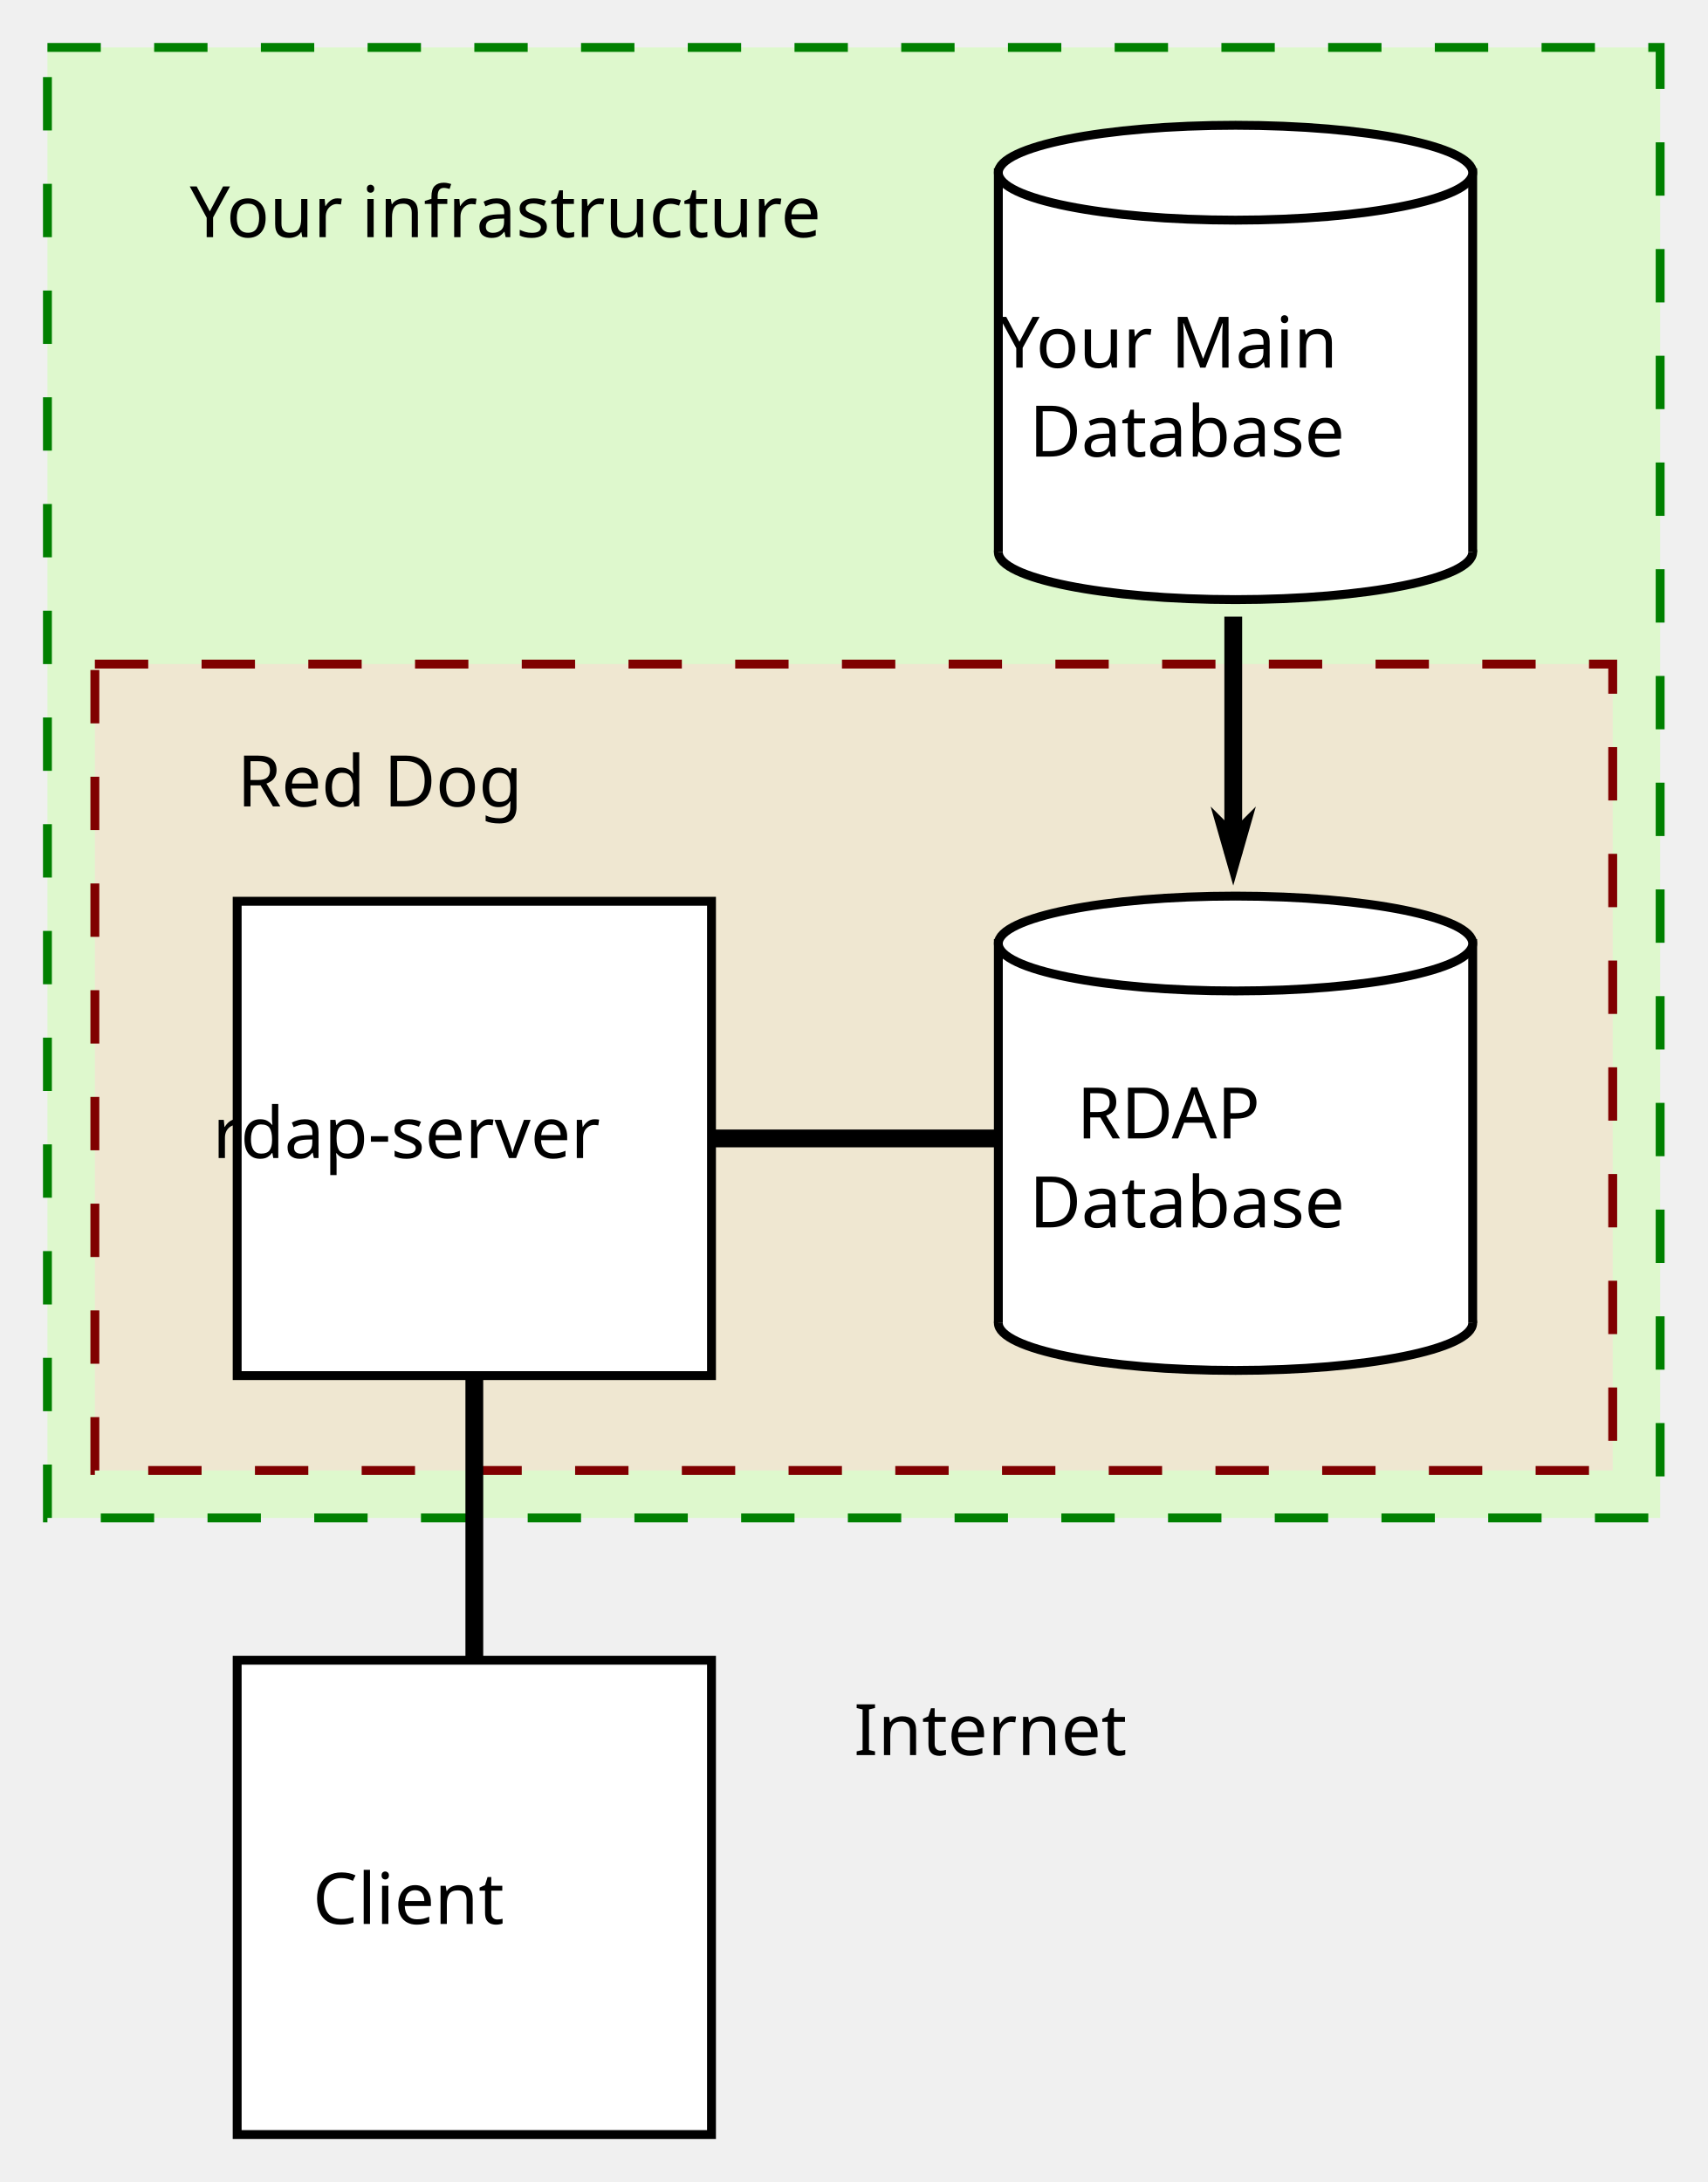
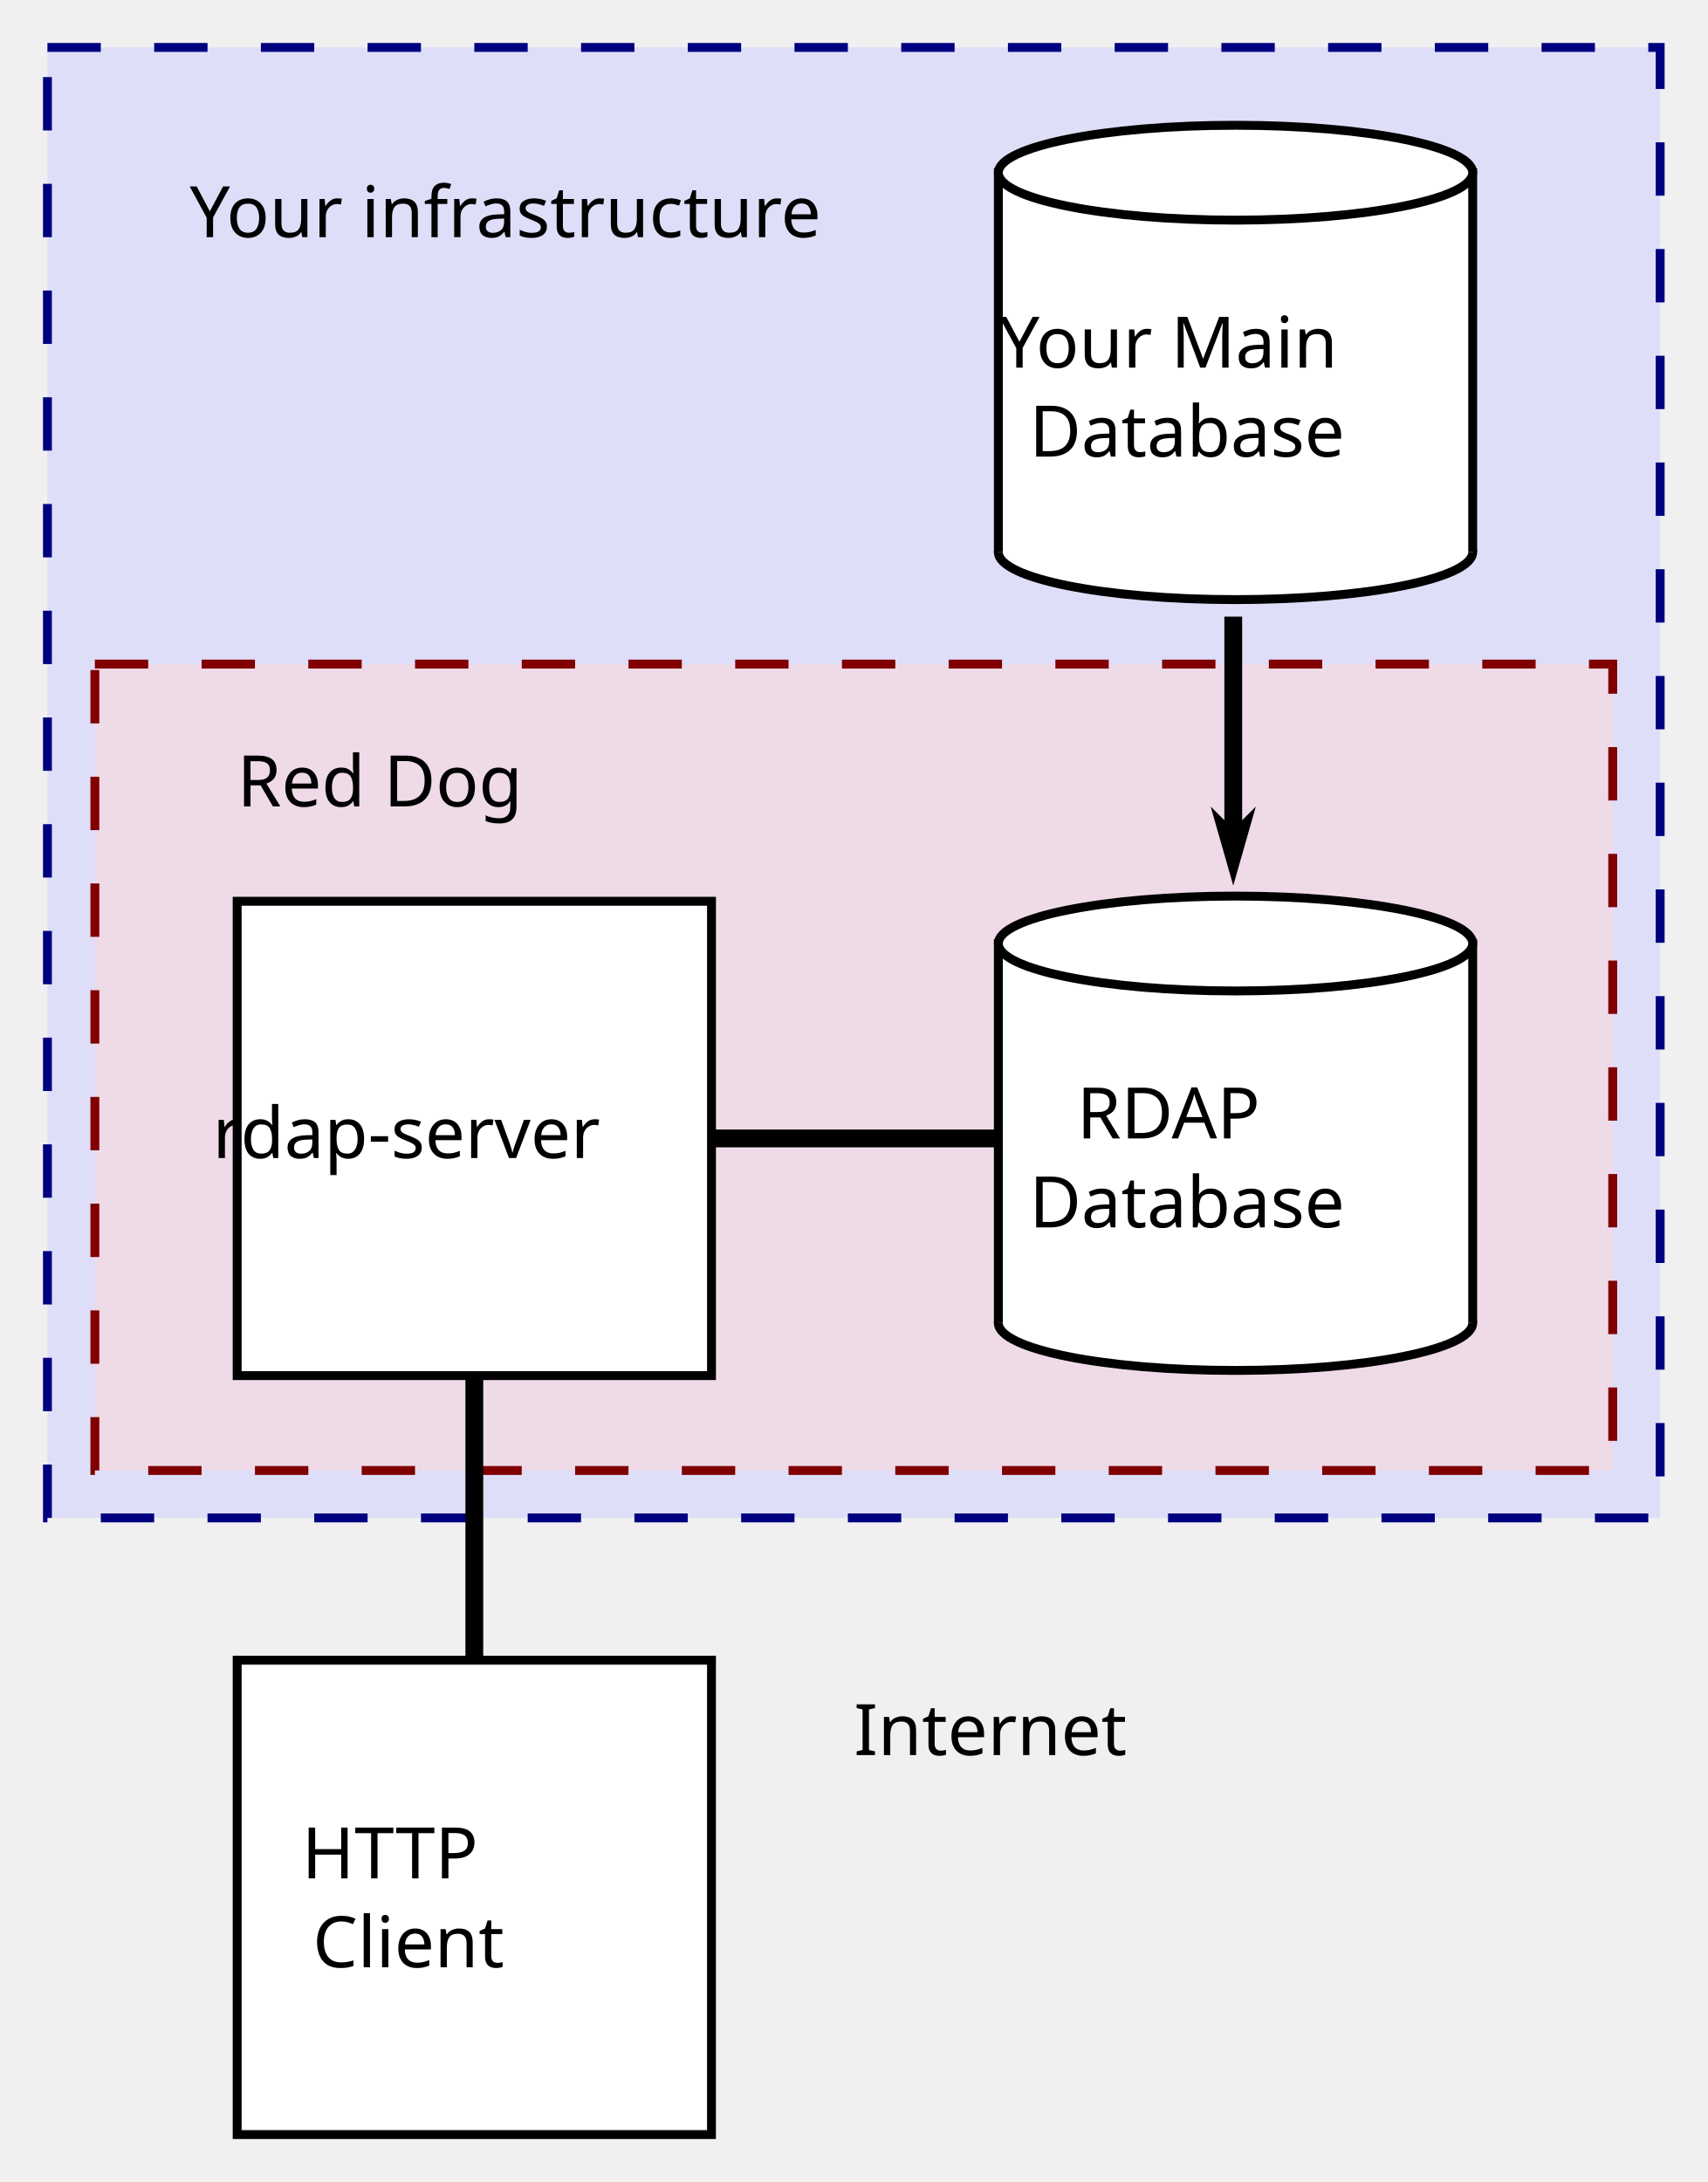
<svg xmlns="http://www.w3.org/2000/svg" width="288" height="368" id="svg2" version="1.1">
  <defs id="defs4">
    <marker orient="auto" refY="0" refX="0" id="Arrow1Send" style="overflow:visible">
      <path id="path3857" d="M 0,0 5,-5 -12.5,0 5,5 0,0 z" style="fill-rule:evenodd;stroke:#000000;stroke-width:1pt" transform="matrix(-0.2,0,0,-0.2,-1.2,0)" />
    </marker>
    <marker orient="auto" refY="0" refX="0" id="Arrow1Sstart" style="overflow:visible">
      <path id="path3854" d="M 0,0 5,-5 -12.5,0 5,5 0,0 z" style="fill-rule:evenodd;stroke:#000000;stroke-width:1pt" transform="matrix(0.2,0,0,0.2,1.2,0)" />
    </marker>
    <marker orient="auto" refY="0" refX="0" id="Arrow1Lstart" style="overflow:visible">
      <path id="path3842" d="M 0,0 5,-5 -12.5,0 5,5 0,0 z" style="fill-rule:evenodd;stroke:#000000;stroke-width:1pt" transform="matrix(0.8,0,0,0.8,10,0)" />
    </marker>
  </defs>
  <g id="layer1" transform="translate(0,-684.3622)">
-     <rect style="fill:#ccffaa;fill-opacity:0.502;stroke:#008000;stroke-width:1.5;stroke-linecap:butt;stroke-linejoin:miter;stroke-miterlimit:4;stroke-opacity:1;stroke-dasharray:9, 9;stroke-dashoffset:0" id="rect3802" width="272" height="248" x="8" y="152" transform="translate(0,540.3622)" />
+     <rect style="fill:#ccccff;fill-opacity:0.502;stroke:#000080;stroke-width:1.5;stroke-linecap:butt;stroke-linejoin:miter;stroke-miterlimit:4;stroke-opacity:1;stroke-dasharray:9, 9;stroke-dashoffset:0" id="rect3802" width="272" height="248" x="8" y="152" transform="translate(0,540.3622)" />
    <rect style="fill:#ffd5d5;fill-opacity:0.502;stroke:#800000;stroke-width:1.5;stroke-linecap:butt;stroke-linejoin:miter;stroke-miterlimit:4;stroke-opacity:1;stroke-dasharray:9, 9;stroke-dashoffset:0" id="rect3832" width="256" height="136" x="16" y="0" transform="translate(0,796.3622)" />
    <path style="fill:none;stroke:#000000;stroke-width:3;stroke-linecap:butt;stroke-linejoin:miter;stroke-miterlimit:4;stroke-opacity:1;stroke-dasharray:none;marker-start:url(#Arrow1Sstart);marker-end:none" d="m 208,828.362 0,-40" id="path3861" />
    <g id="g3826" transform="translate(0,40)">
      <rect y="796.362" x="40" height="80" width="80" id="rect2987" style="fill:#ffffff;fill-opacity:1;stroke:#000000;stroke-width:1.5;stroke-linecap:butt;stroke-linejoin:miter;stroke-miterlimit:4;stroke-opacity:1;stroke-dasharray:none;stroke-dashoffset:0" />
      <text id="text2989" y="839.673" x="79.461" style="font-size:12px;font-style:normal;font-weight:normal;text-align:center;line-height:125%;letter-spacing:0px;word-spacing:0px;text-anchor:middle;fill:#000000;fill-opacity:1;stroke:none;font-family:Sans" xml:space="preserve">
        <tspan id="tspan3005" y="839.673" x="79.461">rdap-server</tspan>
      </text>
    </g>
    <g id="g3813" transform="translate(-136.1904,52.47363)">
      <rect y="911.889" x="176.19" height="80" width="80" id="rect3013" style="fill:#ffffff;fill-opacity:1;stroke:#000000;stroke-width:1.5;stroke-linecap:butt;stroke-linejoin:miter;stroke-miterlimit:4;stroke-opacity:1;stroke-dasharray:none;stroke-dashoffset:0" />
-       <text id="text2993" y="956.362" x="216" style="font-size:12px;font-style:normal;font-weight:normal;text-align:center;line-height:125%;letter-spacing:0px;word-spacing:0px;text-anchor:middle;fill:#000000;fill-opacity:1;stroke:none;font-family:Sans" xml:space="preserve">
-         <tspan y="956.362" x="216" id="tspan2995">Client</tspan>
+       <text id="text2993" y="948.678" x="216" style="font-size:12px;font-style:normal;font-weight:normal;text-align:center;line-height:125%;letter-spacing:0px;word-spacing:0px;text-anchor:middle;fill:#000000;fill-opacity:1;stroke:none;font-family:Sans" xml:space="preserve">
+         <tspan y="948.678" x="216" id="tspan2995">HTTP</tspan>
+         <tspan y="963.678" x="216" id="tspan3020">Client</tspan>
      </text>
    </g>
    <path style="fill:#ffffff;fill-opacity:1;stroke:#000000;stroke-width:1.5;stroke-linecap:butt;stroke-linejoin:miter;stroke-miterlimit:4;stroke-opacity:1;stroke-dasharray:none;stroke-dashoffset:0" id="path3023" d="m 400,344 c 0,4.418 -17.909,8 -40,8 -22.091,0 -40,-3.582 -40,-8 0,-4.418 17.909,-8 40,-8 22.091,0 40,3.582 40,8 z" transform="translate(-151.6191,563.4882)" />
    <path style="fill:#ffffff;fill-opacity:1;stroke:#000000;stroke-width:1.5;stroke-linecap:butt;stroke-linejoin:miter;stroke-miterlimit:4;stroke-opacity:1;stroke-dashoffset:0" d="m 168.381,907.488 0,-64 80,0 0,64" id="rect3019" />
    <text xml:space="preserve" style="font-size:12px;font-style:normal;font-weight:normal;text-align:center;line-height:125%;letter-spacing:0px;word-spacing:0px;text-anchor:middle;fill:#000000;fill-opacity:1;stroke:none;font-family:Sans" x="208" y="876.362" id="text3001">
      <tspan id="tspan3003" x="208" y="876.362">RDAP</tspan>
      <tspan x="208" y="891.362" id="tspan3009">Database</tspan>
    </text>
    <path style="fill:#ffffff;fill-opacity:1;stroke:#000000;stroke-width:1.5;stroke-linecap:butt;stroke-linejoin:miter;stroke-miterlimit:4;stroke-opacity:1;stroke-dasharray:none;stroke-dashoffset:0" id="path3021" d="m 400,288 c 0,4.418 -17.909,8 -40,8 -22.091,0 -40,-3.582 -40,-8 0,-4.418 17.909,-8 40,-8 22.091,0 40,3.582 40,8 z" transform="translate(-151.6191,555.4882)" />
    <path style="fill:none;stroke:#000000;stroke-width:3;stroke-linecap:butt;stroke-linejoin:miter;stroke-miterlimit:4;stroke-opacity:1;stroke-dasharray:none;marker-start:none" d="m 168,876.362 -48,0" id="path3834" />
    <path style="fill:none;stroke:#000000;stroke-width:3;stroke-linecap:butt;stroke-linejoin:miter;stroke-miterlimit:4;stroke-opacity:1;stroke-dasharray:none;marker-start:none;marker-end:none" d="m 80,916.362 0,48" id="path3836" />
    <text xml:space="preserve" style="font-size:12px;font-style:normal;font-weight:normal;line-height:125%;letter-spacing:0px;word-spacing:0px;fill:#000000;fill-opacity:1;stroke:none;font-family:Sans" x="40" y="820.362" id="text3807">
      <tspan id="tspan3809" x="40" y="820.362">Red Dog</tspan>
    </text>
    <text xml:space="preserve" style="font-size:12px;font-style:normal;font-weight:normal;line-height:125%;letter-spacing:0px;word-spacing:0px;fill:#000000;fill-opacity:1;stroke:none;font-family:Sans" x="32" y="724.362" id="text3831">
      <tspan id="tspan3833" x="32" y="724.362">Your infrastructure</tspan>
    </text>
    <text xml:space="preserve" style="font-size:12px;font-style:normal;font-weight:normal;line-height:125%;letter-spacing:0px;word-spacing:0px;fill:#000000;fill-opacity:1;stroke:none;font-family:Sans" x="144" y="980.362" id="text3835">
      <tspan id="tspan3837" x="144" y="980.362">Internet</tspan>
    </text>
    <path transform="translate(-151.6191,433.4882)" d="m 400,344 c 0,4.418 -17.909,8 -40,8 -22.091,0 -40,-3.582 -40,-8 0,-4.418 17.909,-8 40,-8 22.091,0 40,3.582 40,8 z" id="path3845" style="fill:#ffffff;fill-opacity:1;stroke:#000000;stroke-width:1.5;stroke-linecap:butt;stroke-linejoin:miter;stroke-miterlimit:4;stroke-opacity:1;stroke-dasharray:none;stroke-dashoffset:0" />
    <path id="path3847" d="m 168.381,777.488 0,-64 80,0 0,64" style="fill:#ffffff;fill-opacity:1;stroke:#000000;stroke-width:1.5;stroke-linecap:butt;stroke-linejoin:miter;stroke-miterlimit:4;stroke-opacity:1;stroke-dashoffset:0" />
    <text id="text3849" y="746.362" x="208" style="font-size:12px;font-style:normal;font-weight:normal;text-align:center;line-height:125%;letter-spacing:0px;word-spacing:0px;text-anchor:middle;fill:#000000;fill-opacity:1;stroke:none;font-family:Sans" xml:space="preserve">
      <tspan id="tspan3853" y="746.362" x="208">Your Main</tspan>
      <tspan y="761.362" x="208" id="tspan3859">Database</tspan>
    </text>
    <path transform="translate(-151.6191,425.4882)" d="m 400,288 c 0,4.418 -17.909,8 -40,8 -22.091,0 -40,-3.582 -40,-8 0,-4.418 17.909,-8 40,-8 22.091,0 40,3.582 40,8 z" id="path3855" style="fill:#ffffff;fill-opacity:1;stroke:#000000;stroke-width:1.5;stroke-linecap:butt;stroke-linejoin:miter;stroke-miterlimit:4;stroke-opacity:1;stroke-dasharray:none;stroke-dashoffset:0" />
  </g>
</svg>
